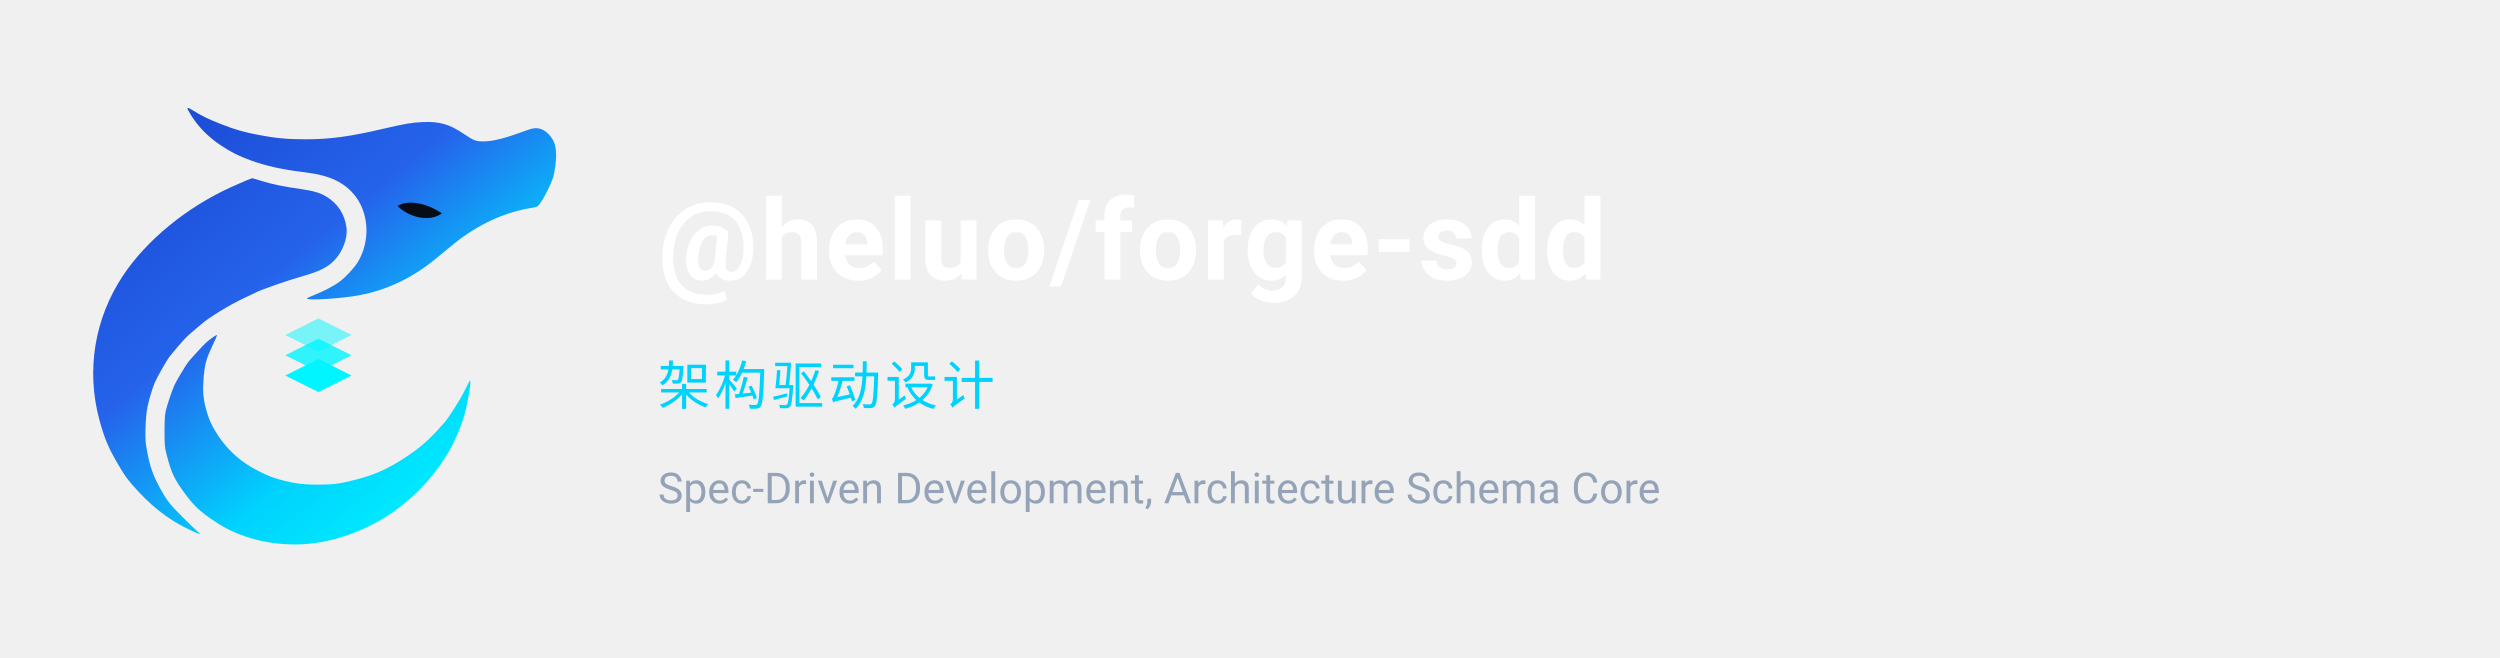
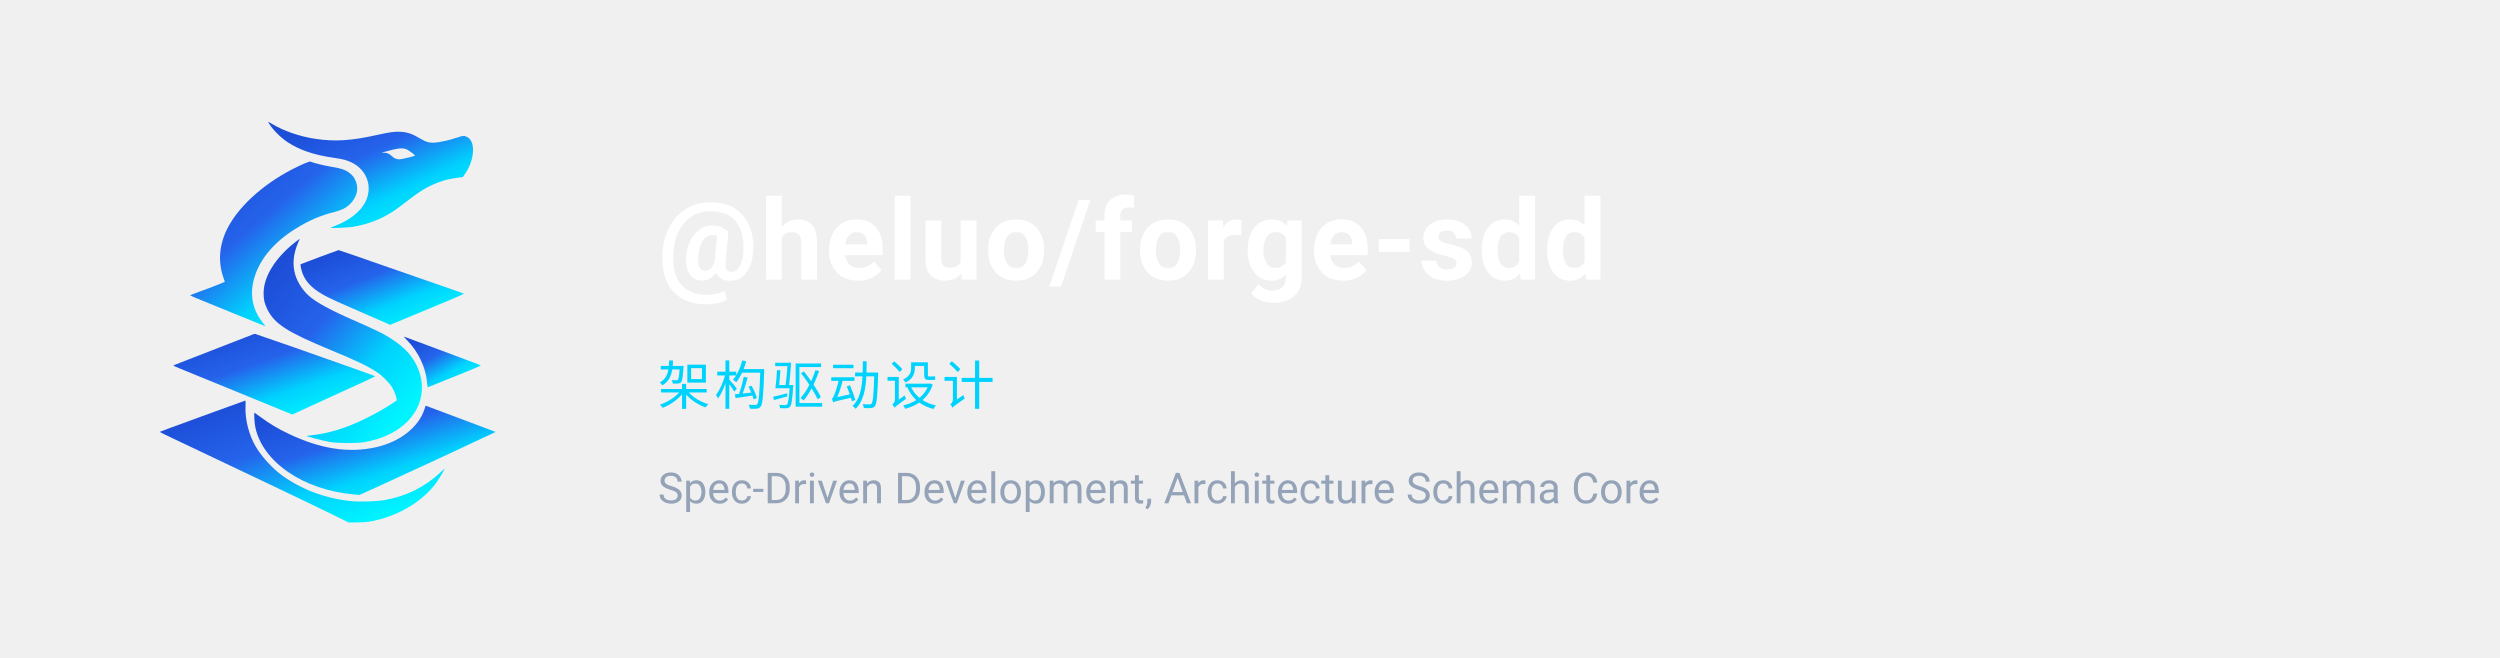
<svg xmlns="http://www.w3.org/2000/svg" width="760" height="200" viewBox="0 0 760 200" role="img" aria-label="forge-sdd 组件图文标识">
  <defs>
    <linearGradient id="cyberLongGrad" x1="15%" y1="90%" x2="85%" y2="10%">
      <stop offset="0%" stop-color="#1D4ED8" />
      <stop offset="35%" stop-color="#2563EB" />
      <stop offset="70%" stop-color="#00D2FE" />
      <stop offset="100%" stop-color="#00F5FF" />
    </linearGradient>
-     <radialGradient id="squircleBg" cx="50%" cy="30%" r="80%">
-       <stop offset="0%" stop-color="#141F38" />
-       <stop offset="60%" stop-color="#0B1224" />
-       <stop offset="100%" stop-color="#050811" />
-     </radialGradient>
-     <radialGradient id="ambientGlow" cx="50%" cy="50%" r="50%">
-       <stop offset="0%" stop-color="#00F5FF" stop-opacity="0.28" />
-       <stop offset="100%" stop-color="#1D4ED8" stop-opacity="0.0" />
-     </radialGradient>
  </defs>
-   <g transform="translate(10, 10) scale(0.56)">
-     <g transform="translate(0, 0)">
-       <g transform="translate(160, 160) scale(0.04241491, -0.04241491) translate(-5153.5, 23.5)" fill="url(#cyberLongGrad)">
-         <path d="m3441 2750 c102 -64 184 -104 339 -165 183 -73 304 -108 500 -144 215 -41 361 -54 600 -54 312 1 562 35 1000 138 262 61 353 77 486 82 220 10 346 -26 531 -151 129 -87 153 -96 251 -96 125 0 279 40 579 151 103 38 185 17 259 -63 62 -67 85 -127 91 -233 5 -95 -14 -245 -43 -332 -25 -76 -109 -243 -153 -305 -41 -56 -41 -56 -113 -68 -349 -55 -696 -215 -1001 -463 -56 -45 -156 -127 -222 -182 -296 -247 -626 -406 -986 -474 -219 -42 -669 -70 -669 -42 0 5 37 24 82 41 121 47 265 122 335 175 78 58 187 176 232 249 157 260 147 604 -23 835 -136 183 -333 278 -656 316 -283 34 -489 79 -690 152 -157 57 -246 101 -384 193 -162 107 -292 240 -387 395 -60 99 -55 105 42 45z m864 -895 c126 -41 297 -76 500 -104 166 -24 249 -48 330 -96 148 -89 238 -228 260 -400 17 -136 -51 -313 -162 -424 -88 -87 -187 -135 -399 -196 -206 -58 -541 -176 -611 -214 -10 -6 -72 -35 -138 -66 -191 -89 -457 -252 -557 -342 -30 -26 -87 -75 -127 -108 -61 -51 -129 -125 -268 -296 -34 -41 -170 -280 -194 -341 -34 -86 -70 -207 -91 -303 -24 -113 -35 -390 -19 -490 44 -276 91 -408 229 -639 58 -95 89 -133 222 -267 85 -86 178 -175 205 -198 65 -56 41 -49 -140 39 -246 120 -477 305 -696 560 -71 82 -108 137 -191 280 -114 196 -167 325 -228 555 -168 629 -59 1290 303 1835 304 458 820 880 1392 1138 125 57 251 110 265 111 3 0 55 -15 115 -34z m-629 -2116 c-76 -161 -95 -231 -110 -409 -13 -158 -6 -256 29 -387 36 -138 78 -230 158 -350 130 -195 301 -345 517 -453 138 -69 177 -84 335 -125 140 -36 256 -49 430 -48 189 1 272 11 460 59 293 74 485 166 770 370 121 87 244 204 382 364 64 75 207 301 264 418 33 67 62 122 66 122 20 0 -32 -303 -82 -473 -27 -96 -117 -309 -169 -401 -196 -350 -497 -666 -836 -877 -330 -205 -724 -331 -1074 -346 -402 -16 -798 87 -1093 284 -196 131 -268 196 -376 339 -150 197 -195 291 -254 524 -25 96 -27 122 -27 300 0 148 4 212 17 266 19 80 76 249 111 327 22 50 142 250 176 294 30 39 184 206 226 246 50 46 138 107 142 98 1 -4 -26 -68 -62 -142z" />
+   <g transform="translate(10 10) scale(0.56)">
+     <g transform="scale(0.2551834)">
+       <g transform="translate(0,1254) scale(0.1,-0.1)" fill="url(#cyberLongGrad)">
+         <path d="M5026 10608 c83 -133 243 -293 389 -390 253 -168 562 -274 971 -333 211 -30 289 -50 399 -104 132 -64 243 -174 300 -296 43 -93 59 -163 58 -260 -2 -322 -258 -609 -703 -785 -58 -23 -107 -44 -110 -47 -10 -11 389 6 476 21 335 57 623 170 890 351 49 34 164 119 255 190 271 212 435 311 655 398 141 56 301 93 480 112 l60 7 52 76 c106 159 162 328 165 496 2 145 -46 245 -137 287 -57 26 -77 24 -211 -21 -65 -22 -169 -51 -232 -65 -266 -60 -365 -55 -498 22 -216 127 -302 158 -460 169 -117 8 -235 -7 -475 -61 -573 -129 -916 -152 -1338 -89 -328 48 -670 165 -916 313 -46 28 -87 51 -90 51 -3 0 6 -19 20 -42z m2938 -552 c46 -23 164 -112 165 -126 2 -11 -286 -80 -332 -80 -62 0 -110 21 -164 71 -55 51 -98 69 -165 70 l-53 1 55 15 c318 87 400 95 494 49z" />
+         <path d="M5775 9761 c-679 -294 -1271 -770 -1570 -1261 -234 -383 -286 -790 -150 -1172 14 -40 27 -77 28 -82 2 -8 -490 -197 -693 -268 -19 -7 -39 -15 -43 -19 -5 -3 58 -33 140 -66 81 -33 442 -180 801 -327 358 -146 654 -266 657 -266 3 0 -16 26 -42 58 -243 299 -304 642 -178 1019 126 379 423 722 856 992 296 184 521 281 833 361 147 37 246 85 317 153 152 144 204 319 145 482 -32 89 -66 137 -134 190 -91 72 -172 100 -403 139 -166 29 -349 74 -439 109 -8 3 -64 -16 -125 -42z" />
+         <path d="M5568 8078 c-415 -328 -660 -727 -660 -1073 0 -137 19 -222 77 -340 155 -317 420 -488 1368 -879 532 -220 775 -337 967 -464 114 -75 265 -227 320 -320 46 -79 84 -173 95 -239 l6 -41 -114 -76 c-157 -103 -350 -211 -552 -311 -409 -201 -782 -316 -1149 -355 -55 -6 -101 -12 -103 -14 -10 -10 324 -97 493 -128 160 -29 572 -32 729 -5 217 38 385 92 555 177 609 305 838 906 559 1466 -117 235 -298 415 -606 602 -121 74 -338 178 -668 322 -546 237 -858 406 -1017 549 -129 116 -241 290 -287 447 -65 220 -42 451 70 702 16 34 26 62 24 62 -2 0 -50 -37 -107 -82z" />
+         <path d="M6098 7772 c-218 -81 -399 -150 -402 -153 -10 -10 15 -133 43 -204 76 -196 243 -351 536 -498 138 -69 380 -177 870 -389 165 -71 335 -145 377 -164 l77 -35 258 107 c809 334 1313 547 1313 555 0 3 -93 37 -207 76 -115 39 -500 173 -858 298 -357 125 -771 269 -920 320 -148 51 -362 125 -473 164 -112 39 -207 71 -210 70 -4 0 -186 -66 -404 -147z" />
+         <path d="M4700 6133 c-8 -3 -87 -34 -175 -68 -88 -35 -248 -97 -355 -138 -310 -120 -1091 -423 -1137 -442 -24 -9 -43 -20 -43 -24 0 -3 53 -27 118 -53 160 -64 983 -401 1612 -660 80 -33 292 -120 472 -193 l326 -134 369 170 c339 157 764 352 1203 551 96 44 179 83 183 87 10 10 29 3 -458 177 -657 235 -2053 723 -2085 730 -8 2 -22 0 -30 -3z" />
+         <path d="M7966 5995 c239 -245 398 -587 420 -903 5 -61 11 -91 18 -89 584 232 1107 446 1119 457 10 9 4 11 -303 125 -129 48 -479 179 -778 291 -299 112 -546 204 -551 204 -4 0 30 -38 75 -85z" />
+         <path d="M3845 4475 c-1091 -398 -1145 -418 -1145 -424 0 -4 120 -63 268 -133 233 -110 1049 -498 2002 -950 623 -296 1216 -581 1475 -709 l270 -134 180 1 c201 1 301 15 501 70 475 130 914 413 1171 755 63 84 198 308 190 316 -2 1 -39 -31 -83 -73 -327 -310 -729 -510 -1184 -591 -175 -31 -523 -43 -716 -24 -553 54 -1091 258 -1506 572 -191 145 -404 381 -523 581 -148 248 -234 580 -222 861 3 70 2 127 -1 126 -4 0 -308 -110 -677 -244z" />
+         <path d="M8331 4538 c-121 -383 -521 -698 -1032 -812 -584 -130 -1180 -38 -1864 288 -228 109 -404 215 -603 362 -61 46 -114 84 -117 84 -14 0 -3 -212 16 -303 150 -745 1028 -1344 2102 -1436 l117 -10 413 188 c772 353 1935 892 2342 1086 l140 66 -745 280 c-409 153 -745 279 -745 279 -1 0 -11 -33 -24 -72z" />
      </g>
-       <path d="M 198 94 C 204 90 215 93 222 98 C 215 103 204 100 198 94 Z" transform="translate(160, 160) scale(1.0) translate(-160, -160)" fill="#070C16" />
-     </g>
-     <g transform="translate(155, 175)">
-       <polygon points="0,-20 18,-11 0,-2 -18,-11" fill="#00F5FF" opacity="0.5" />
-       <polygon points="0,-9 18,0 0,9 -18,0" fill="#00F5FF" opacity="0.8" />
-       <polygon points="0,2 18,11 0,20 -18,11" fill="#00F5FF" />
    </g>
  </g>
  <g transform="translate(200, 85)">
    <text font-family="-apple-system, BlinkMacSystemFont, 'Segoe UI', Roboto, 'PingFang SC', sans-serif" font-size="34" font-weight="700" fill="#FFFFFF" letter-spacing="0.02em">
          @heluo/forge-sdd
        </text>
    <text y="38" font-family="-apple-system, BlinkMacSystemFont, 'Segoe UI', Roboto, 'PingFang SC', sans-serif" font-size="16" font-weight="500" fill="#00D2FE" letter-spacing="0.08em">
          架构驱动设计
        </text>
    <text y="68" font-family="-apple-system, BlinkMacSystemFont, 'Segoe UI', Roboto, 'PingFang SC', sans-serif" font-size="13" font-weight="400" fill="#94A3B8">
          Spec-Driven Development, Architecture Schema Core
        </text>
  </g>
</svg>
